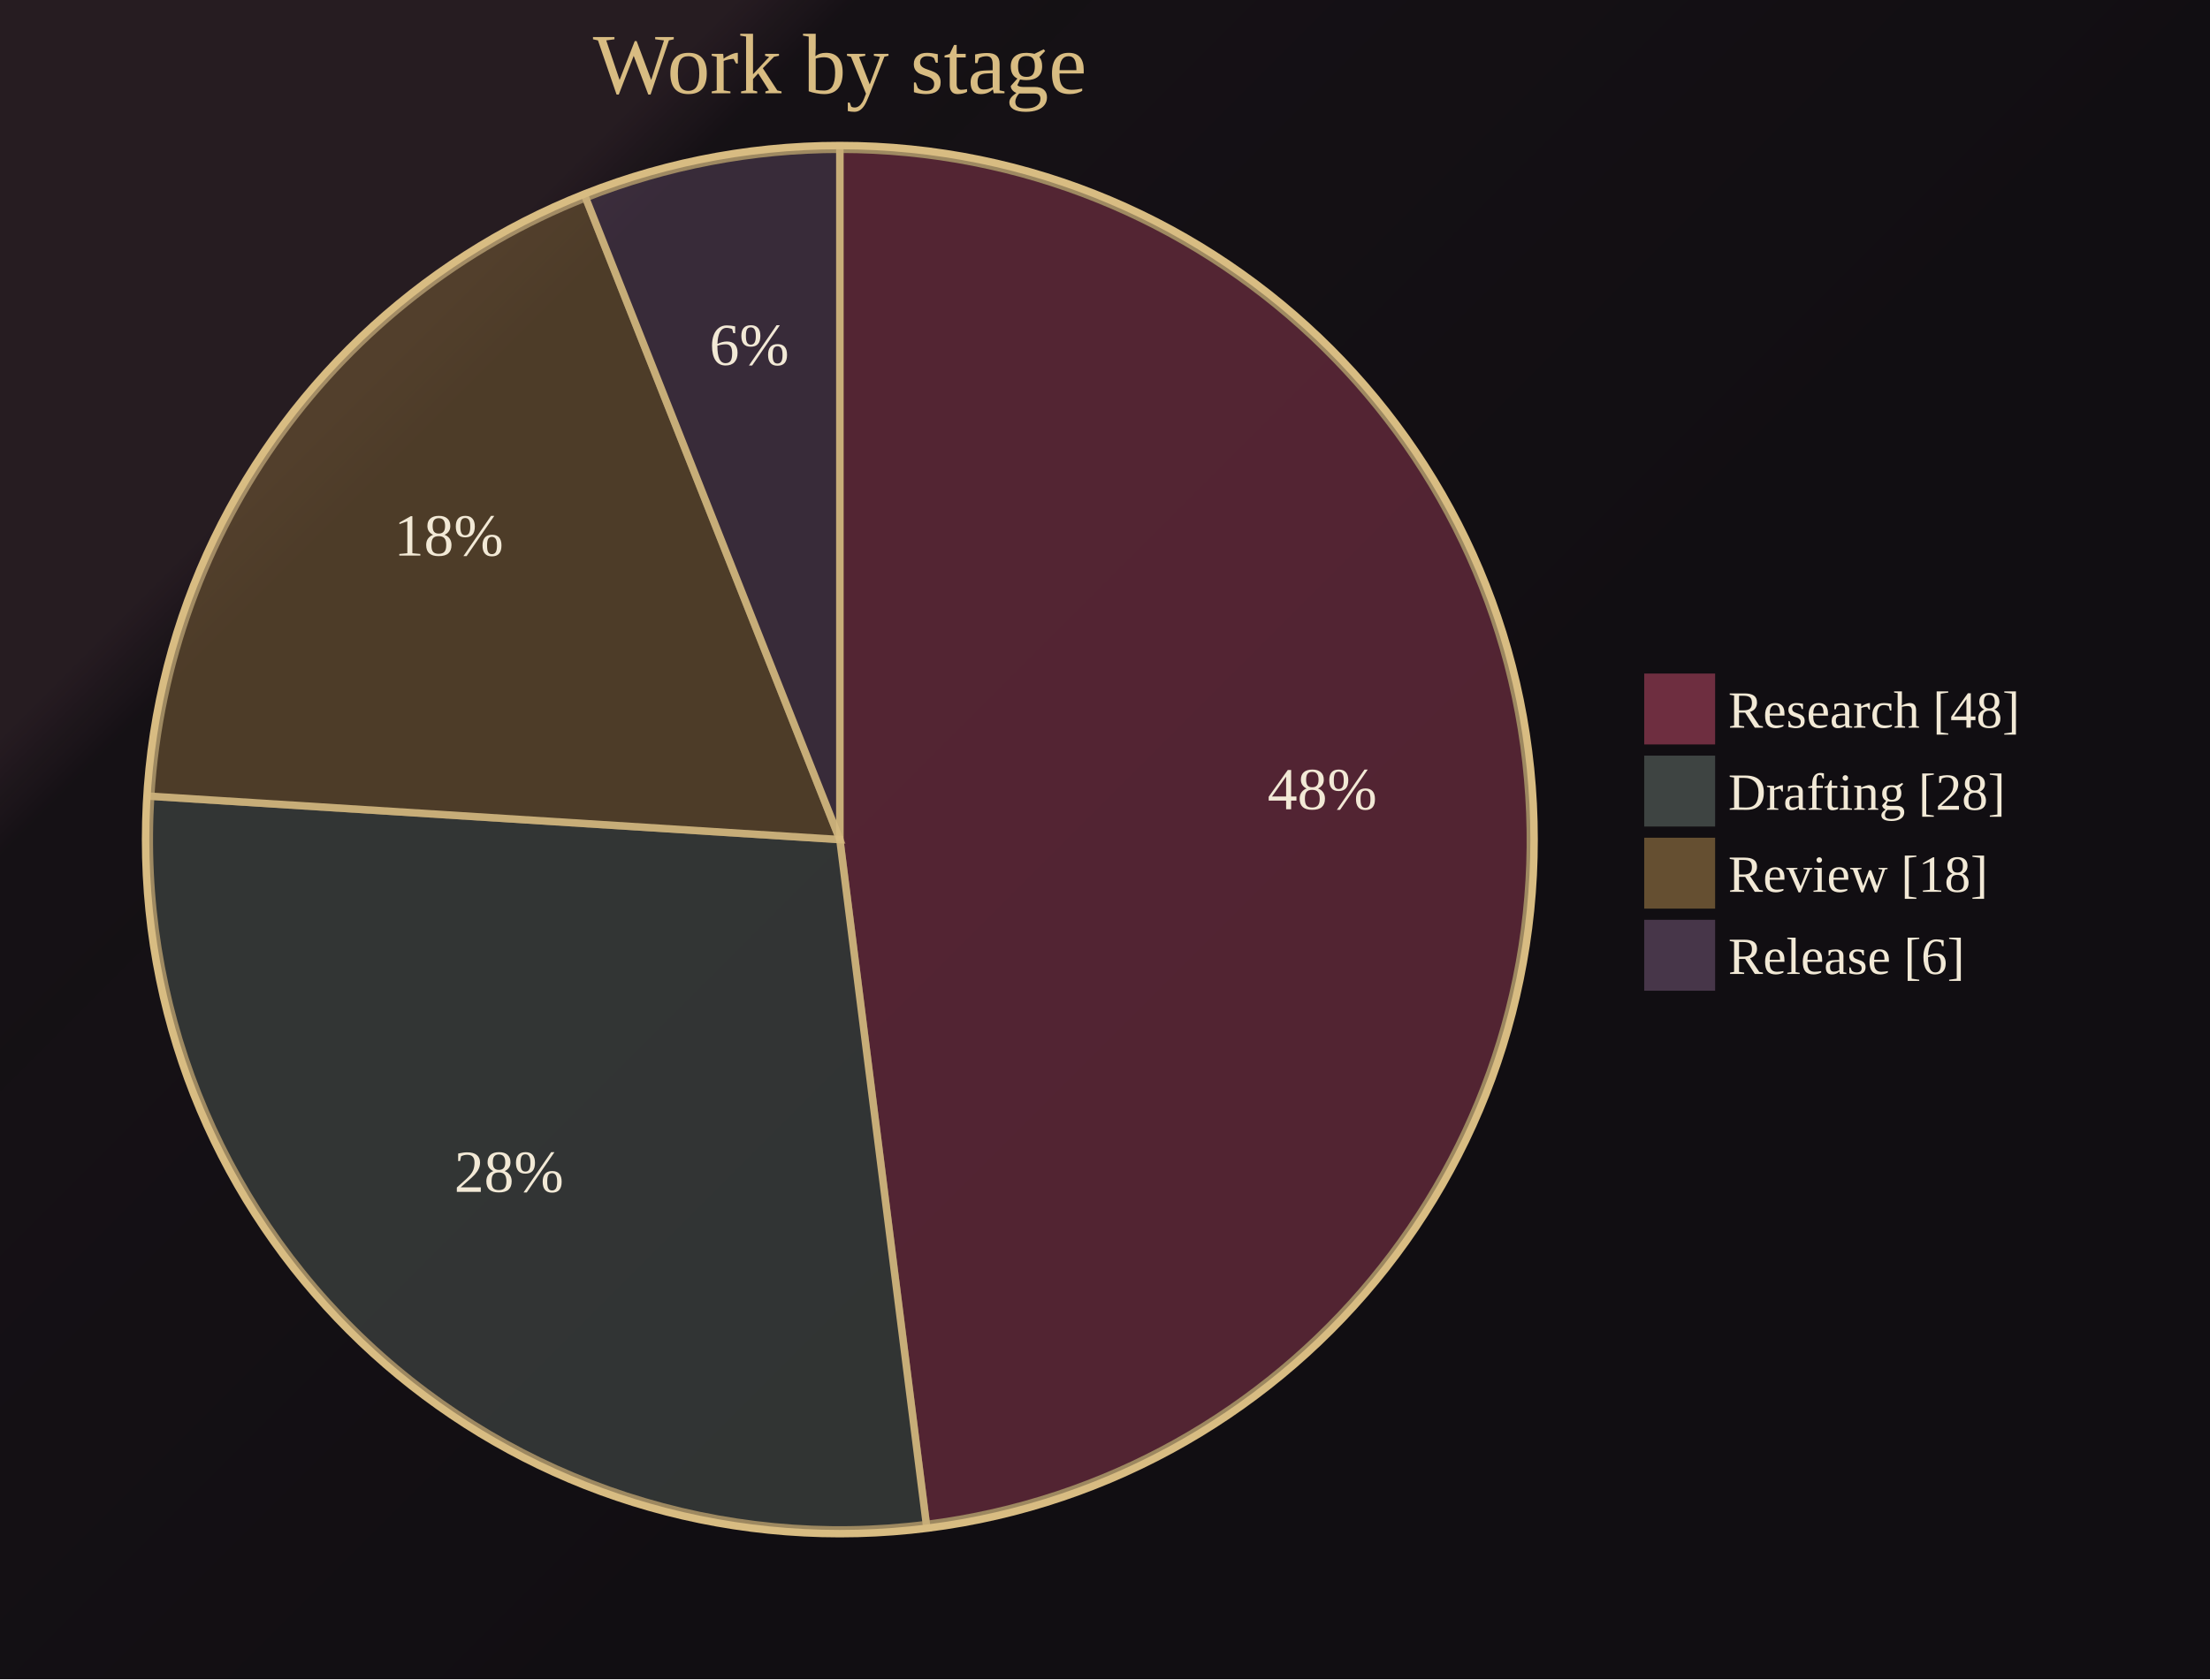
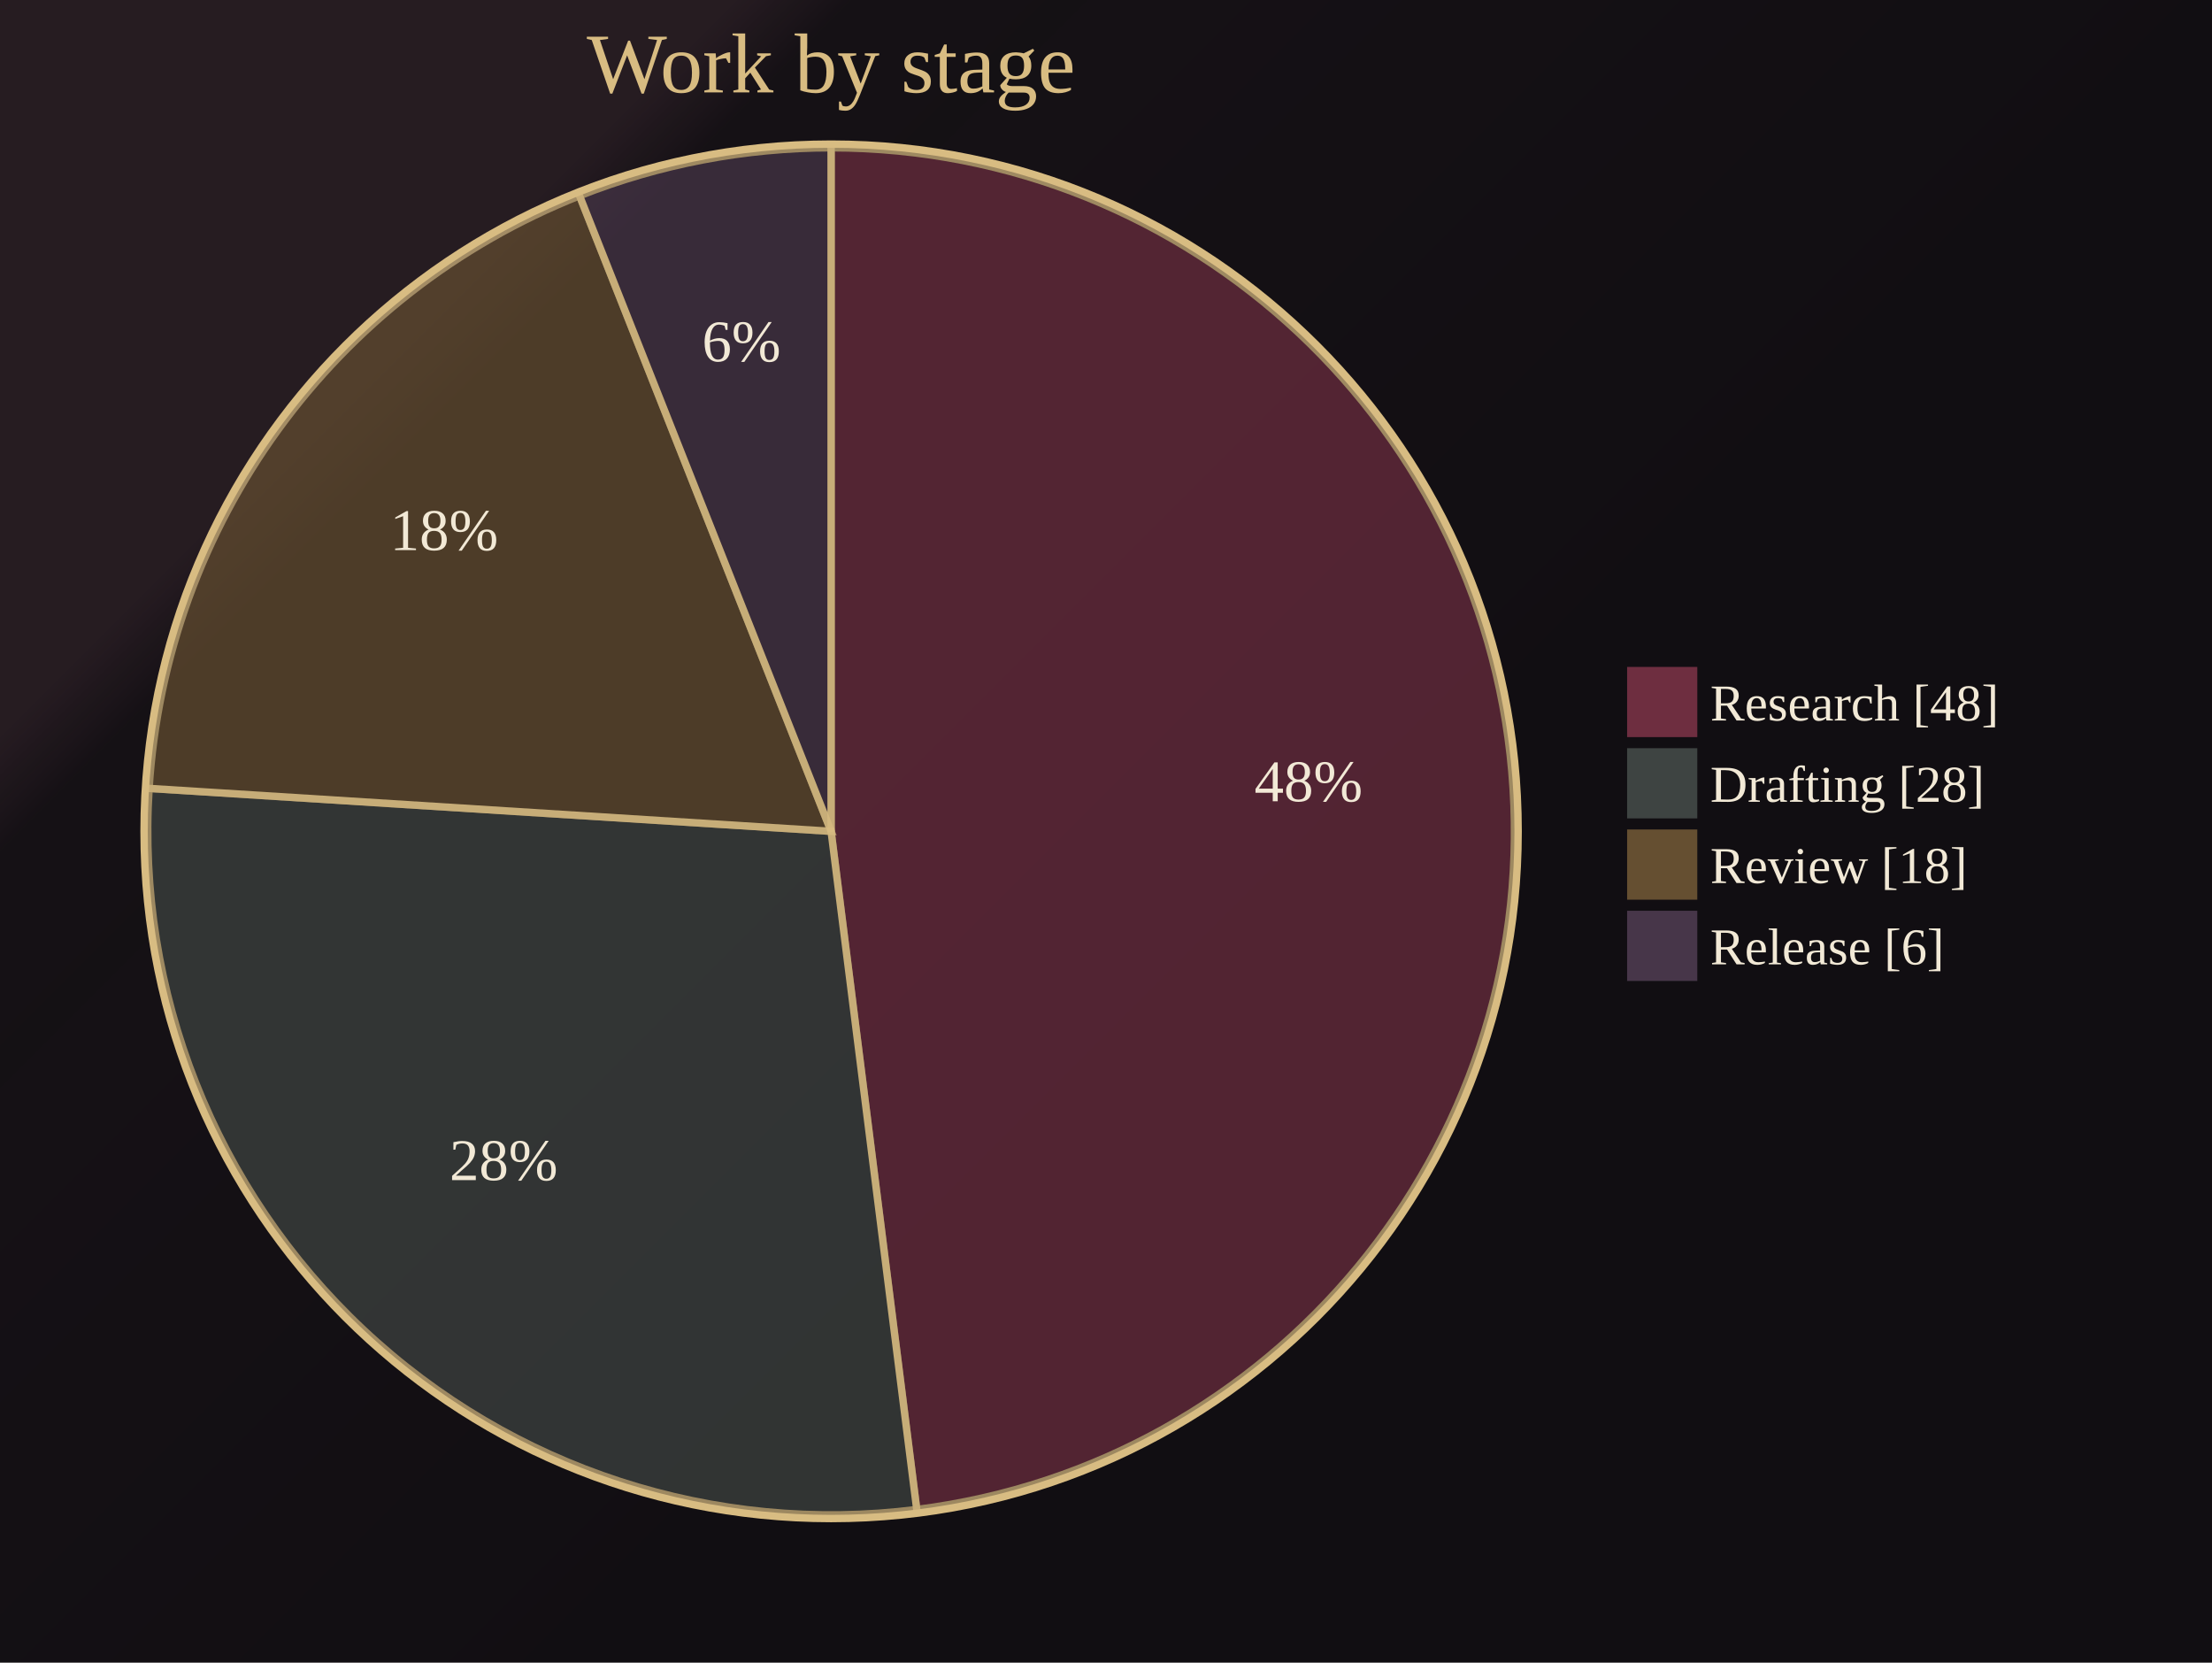
- <svg xmlns="http://www.w3.org/2000/svg" id="theme-lacquer-pie" width="100%" viewBox="0 0 592.08 450" style="max-width: 592.08px;" role="graphics-document document" aria-roledescription="pie">
-   <rect class="merman-theme-canvas-base" data-merman-theme-canvas="base" aria-hidden="true" pointer-events="none" x="0" y="0" width="592.08" height="450" fill="#110E12" />
+ <svg xmlns="http://www.w3.org/2000/svg" id="merman" width="100%" viewBox="0 0 598.844 450" style="max-width: 598.844px;" role="graphics-document document" aria-roledescription="pie">
+   <rect class="merman-theme-canvas-base" data-merman-theme-canvas="base" aria-hidden="true" pointer-events="none" x="0" y="0" width="598.844" height="450" fill="#110E12" />
  <defs>
-     <linearGradient id="theme-lacquer-pie-merman-theme-canvas-layer-0-gradient" gradientUnits="userSpaceOnUse" x1="35.52" y1="-35.52" x2="556.56" y2="485.52">
+     <linearGradient id="merman-merman-theme-canvas-layer-0-gradient" gradientUnits="userSpaceOnUse" x1="37.211" y1="-37.211" x2="561.633" y2="487.211">
      <stop offset="0%" stop-color="rgba(148, 98, 114, 0.16)" />
      <stop offset="19%" stop-color="rgba(148, 98, 114, 0.16)" />
      <stop offset="22%" stop-color="rgba(148, 98, 114, 0.035)" />
      <stop offset="60%" stop-color="rgba(148, 98, 114, 0)" />
      <stop offset="100%" stop-color="rgba(148, 98, 114, 0)" />
    </linearGradient>
  </defs>
  <g class="merman-theme-canvas-layer" data-merman-theme-canvas-layer="0" aria-hidden="true" pointer-events="none">
-     <rect x="0" y="0" width="592.08" height="450" fill="url(#theme-lacquer-pie-merman-theme-canvas-layer-0-gradient)" />
+     <rect x="0" y="0" width="598.844" height="450" fill="url(#merman-merman-theme-canvas-layer-0-gradient)" />
  </g>
-   <style>#theme-lacquer-pie{font-family:Georgia, "Times New Roman", "Noto Serif CJK SC", serif;font-size:16px;fill:#333;}@keyframes edge-animation-frame{from{stroke-dashoffset:0;}}@keyframes dash{to{stroke-dashoffset:0;}}#theme-lacquer-pie .edge-animation-slow{stroke-dasharray:9,5!important;stroke-dashoffset:900;animation:dash 50s linear infinite;stroke-linecap:round;}#theme-lacquer-pie .edge-animation-fast{stroke-dasharray:9,5!important;stroke-dashoffset:900;animation:dash 20s linear infinite;stroke-linecap:round;}#theme-lacquer-pie .error-icon{fill:#552222;}#theme-lacquer-pie .error-text{fill:#552222;stroke:#552222;}#theme-lacquer-pie .edge-thickness-normal{stroke-width:1px;}#theme-lacquer-pie .edge-thickness-thick{stroke-width:3.5px;}#theme-lacquer-pie .edge-pattern-solid{stroke-dasharray:0;}#theme-lacquer-pie .edge-thickness-invisible{stroke-width:0;fill:none;}#theme-lacquer-pie .edge-pattern-dashed{stroke-dasharray:3;}#theme-lacquer-pie .edge-pattern-dotted{stroke-dasharray:2;}#theme-lacquer-pie .marker{fill:#333333;stroke:#333333;}#theme-lacquer-pie .marker.cross{stroke:#333333;}#theme-lacquer-pie svg{font-family:Georgia, "Times New Roman", "Noto Serif CJK SC", serif;font-size:16px;}#theme-lacquer-pie p{margin:0;}#theme-lacquer-pie .pieCircle{stroke:#D8BC82;stroke-width:2px;opacity:0.7;}#theme-lacquer-pie .pieCircle.highlighted{scale:1.05;opacity:1;}#theme-lacquer-pie .pieCircle.highlightedOnHover:hover{transition-duration:250ms;scale:1.05;opacity:1;}#theme-lacquer-pie .pieOuterCircle{stroke:#D8BC82;stroke-width:2px;fill:none;}#theme-lacquer-pie .pieTitleText{text-anchor:middle;font-size:23px;fill:#D8BC82;font-family:Georgia, "Times New Roman", "Noto Serif CJK SC", serif;font-weight:400;}#theme-lacquer-pie .slice{font-family:Georgia, "Times New Roman", "Noto Serif CJK SC", serif;fill:#F2E9D6;font-size:16px;font-weight:400;}#theme-lacquer-pie .legend text{fill:#F2E9D6;font-family:Georgia, "Times New Roman", "Noto Serif CJK SC", serif;font-size:14px;}#theme-lacquer-pie .node .neo-node{stroke:#9370DB;}#theme-lacquer-pie [data-look="neo"].node rect,#theme-lacquer-pie [data-look="neo"].cluster rect,#theme-lacquer-pie [data-look="neo"].node polygon{stroke:#9370DB;filter:drop-shadow(1px 2px 2px rgba(185, 185, 185, 1));}#theme-lacquer-pie [data-look="neo"].swimlane.cluster rect{filter:none;}#theme-lacquer-pie [data-look="neo"].node path{stroke:#9370DB;stroke-width:1px;}#theme-lacquer-pie [data-look="neo"].node .outer-path{filter:drop-shadow(1px 2px 2px rgba(185, 185, 185, 1));}#theme-lacquer-pie [data-look="neo"].node .neo-line path{stroke:#9370DB;filter:none;}#theme-lacquer-pie [data-look="neo"].node circle{stroke:#9370DB;filter:drop-shadow(1px 2px 2px rgba(185, 185, 185, 1));}#theme-lacquer-pie [data-look="neo"].node circle .state-start{fill:#000000;}#theme-lacquer-pie [data-look="neo"].icon-shape .icon{fill:#9370DB;filter:drop-shadow(1px 2px 2px rgba(185, 185, 185, 1));}#theme-lacquer-pie [data-look="neo"].icon-shape .icon-neo path{stroke:#9370DB;filter:drop-shadow(1px 2px 2px rgba(185, 185, 185, 1));}#theme-lacquer-pie :root{--mermaid-font-family:Georgia, "Times New Roman", "Noto Serif CJK SC", serif;}</style>
+   <style>#merman{font-family:Georgia, "Times New Roman", "Noto Serif CJK SC", serif;font-size:16px;fill:#333;}@keyframes edge-animation-frame{from{stroke-dashoffset:0;}}@keyframes dash{to{stroke-dashoffset:0;}}#merman .edge-animation-slow{stroke-dasharray:9,5!important;stroke-dashoffset:900;animation:dash 50s linear infinite;stroke-linecap:round;}#merman .edge-animation-fast{stroke-dasharray:9,5!important;stroke-dashoffset:900;animation:dash 20s linear infinite;stroke-linecap:round;}#merman .error-icon{fill:#552222;}#merman .error-text{fill:#552222;stroke:#552222;}#merman .edge-thickness-normal{stroke-width:1px;}#merman .edge-thickness-thick{stroke-width:3.5px;}#merman .edge-pattern-solid{stroke-dasharray:0;}#merman .edge-thickness-invisible{stroke-width:0;fill:none;}#merman .edge-pattern-dashed{stroke-dasharray:3;}#merman .edge-pattern-dotted{stroke-dasharray:2;}#merman .marker{fill:#333333;stroke:#333333;}#merman .marker.cross{stroke:#333333;}#merman svg{font-family:Georgia, "Times New Roman", "Noto Serif CJK SC", serif;font-size:16px;}#merman p{margin:0;}#merman .pieCircle{stroke:#D8BC82;stroke-width:2px;opacity:0.7;}#merman .pieCircle.highlighted{scale:1.05;opacity:1;}#merman .pieCircle.highlightedOnHover:hover{transition-duration:250ms;scale:1.05;opacity:1;}#merman .pieOuterCircle{stroke:#D8BC82;stroke-width:2px;fill:none;}#merman .pieTitleText{text-anchor:middle;font-size:23px;fill:#D8BC82;font-family:Georgia, "Times New Roman", "Noto Serif CJK SC", serif;font-weight:400;}#merman .slice{font-family:Georgia, "Times New Roman", "Noto Serif CJK SC", serif;fill:#F2E9D6;font-size:16px;font-weight:400;}#merman .legend text{fill:#F2E9D6;font-family:Georgia, "Times New Roman", "Noto Serif CJK SC", serif;font-size:14px;}#merman .node .neo-node{stroke:#9370DB;}#merman [data-look="neo"].node rect,#merman [data-look="neo"].cluster rect,#merman [data-look="neo"].node polygon{stroke:#9370DB;filter:drop-shadow(1px 2px 2px rgba(185, 185, 185, 1));}#merman [data-look="neo"].swimlane.cluster rect{filter:none;}#merman [data-look="neo"].node path{stroke:#9370DB;stroke-width:1px;}#merman [data-look="neo"].node .outer-path{filter:drop-shadow(1px 2px 2px rgba(185, 185, 185, 1));}#merman [data-look="neo"].node .neo-line path{stroke:#9370DB;filter:none;}#merman [data-look="neo"].node circle{stroke:#9370DB;filter:drop-shadow(1px 2px 2px rgba(185, 185, 185, 1));}#merman [data-look="neo"].node circle .state-start{fill:#000000;}#merman [data-look="neo"].icon-shape .icon{fill:#9370DB;filter:drop-shadow(1px 2px 2px rgba(185, 185, 185, 1));}#merman [data-look="neo"].icon-shape .icon-neo path{stroke:#9370DB;filter:drop-shadow(1px 2px 2px rgba(185, 185, 185, 1));}#merman :root{--mermaid-font-family:Georgia, "Times New Roman", "Noto Serif CJK SC", serif;}</style>
  <g />
  <g transform="translate(225,225)">
    <g>
      <circle cx="0" cy="0" r="186" class="pieOuterCircle" />
      <path d="M0,-185A185,185,0,0,1,23.187,183.541L0,0Z" fill="#6E2E40" class="pieCircle" />
      <path d="M23.187,183.541A185,185,0,0,1,-184.635,-11.616L0,0Z" fill="#3E4442" class="pieCircle" />
      <path d="M-184.635,-11.616A185,185,0,0,1,-68.103,-172.009L0,0Z" fill="#654F31" class="pieCircle" />
      <path d="M-68.103,-172.009A185,185,0,0,1,0,-185L0,0Z" fill="#473649" class="pieCircle" />
      <text transform="translate(129.2445,-8.131372)" class="slice" style="text-anchor: middle;">48%</text>
      <text transform="translate(-88.64885,94.40144)" class="slice" style="text-anchor: middle;">28%</text>
      <text transform="translate(-104.7677,-76.11819)" class="slice" style="text-anchor: middle;">18%</text>
      <text transform="translate(-24.26588,-127.2062)" class="slice" style="text-anchor: middle;">6%</text>
    </g>
    <text x="0" y="-200" class="pieTitleText">Work by stage</text>
    <g class="legend" transform="translate(216,-44)">
      <rect width="18" height="18" style="fill: rgb(110, 46, 64); stroke: rgb(110, 46, 64);" />
      <text x="22" y="14">Research [48]</text>
    </g>
    <g class="legend" transform="translate(216,-22)">
      <rect width="18" height="18" style="fill: rgb(62, 68, 66); stroke: rgb(62, 68, 66);" />
      <text x="22" y="14">Drafting [28]</text>
    </g>
    <g class="legend" transform="translate(216,0)">
      <rect width="18" height="18" style="fill: rgb(101, 79, 49); stroke: rgb(101, 79, 49);" />
      <text x="22" y="14">Review [18]</text>
    </g>
    <g class="legend" transform="translate(216,22)">
      <rect width="18" height="18" style="fill: rgb(71, 54, 73); stroke: rgb(71, 54, 73);" />
      <text x="22" y="14">Release [6]</text>
    </g>
  </g>
</svg>
